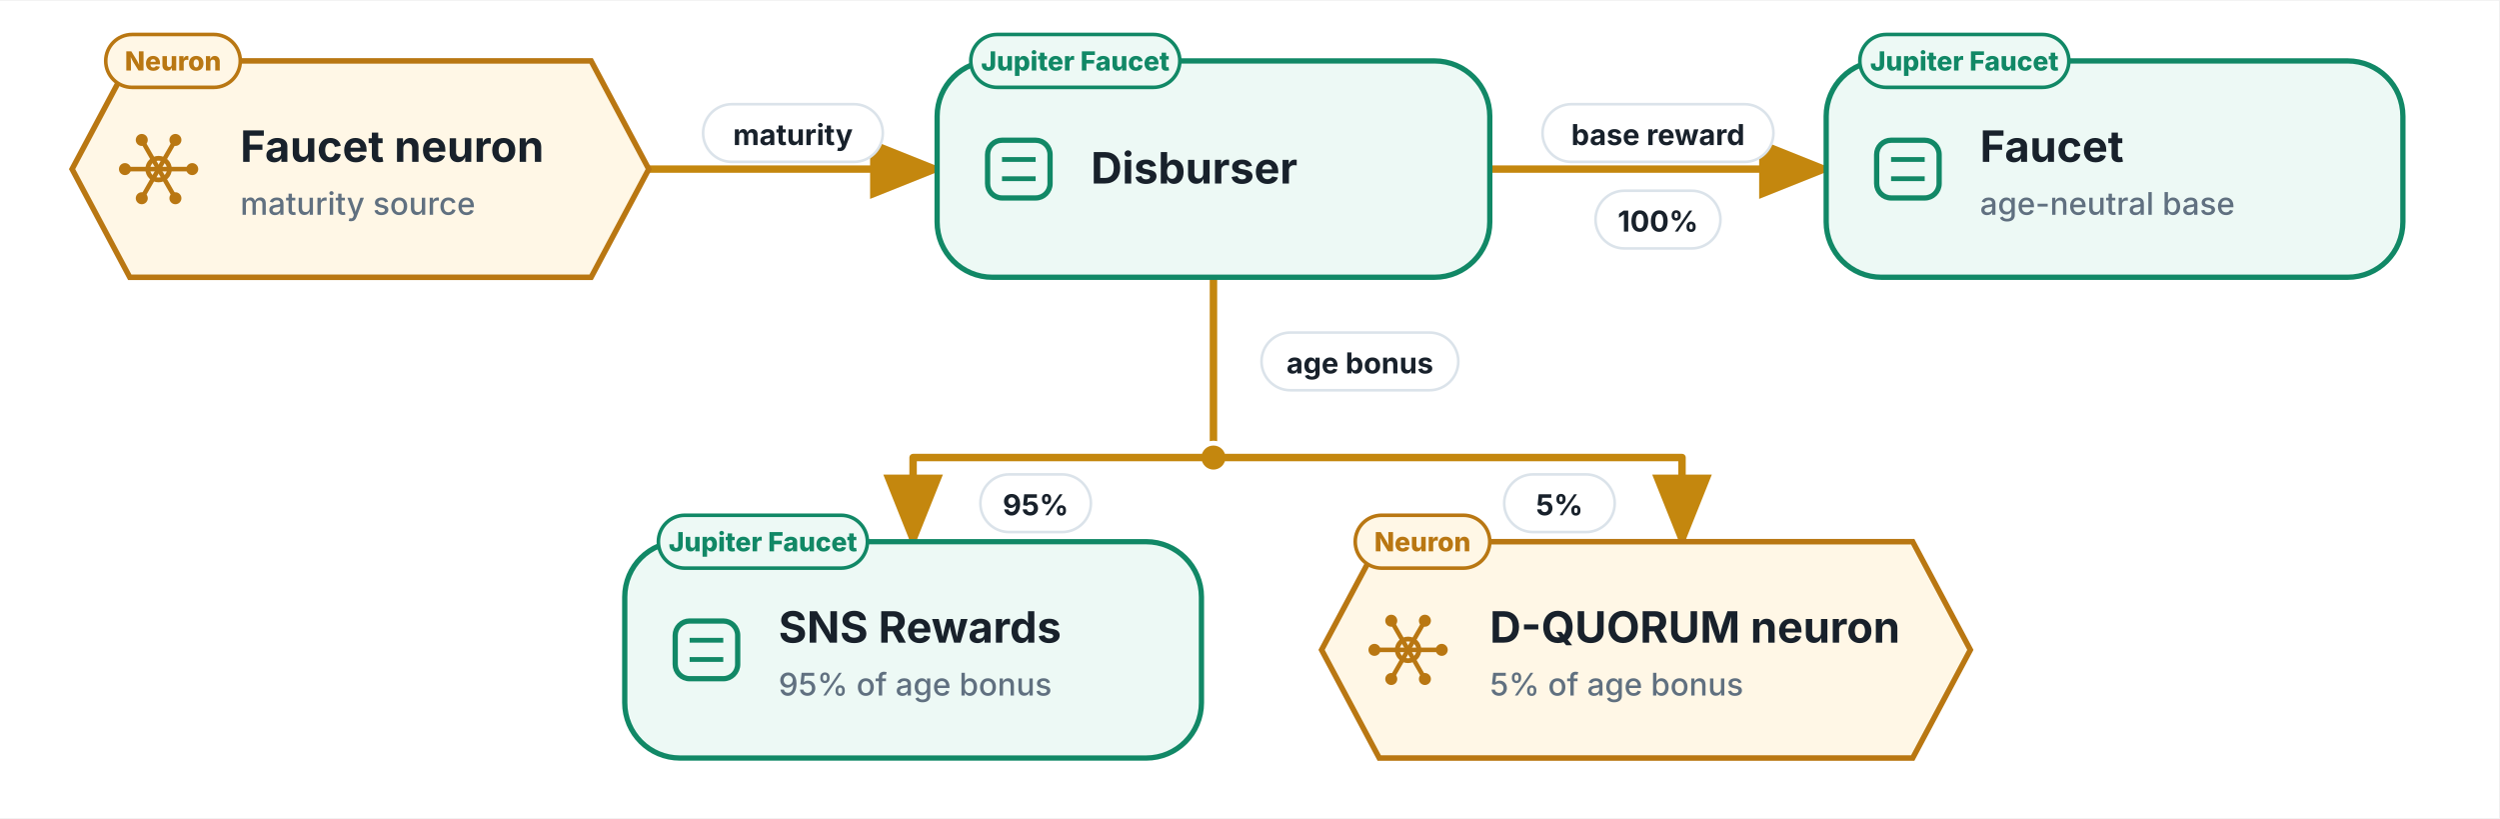
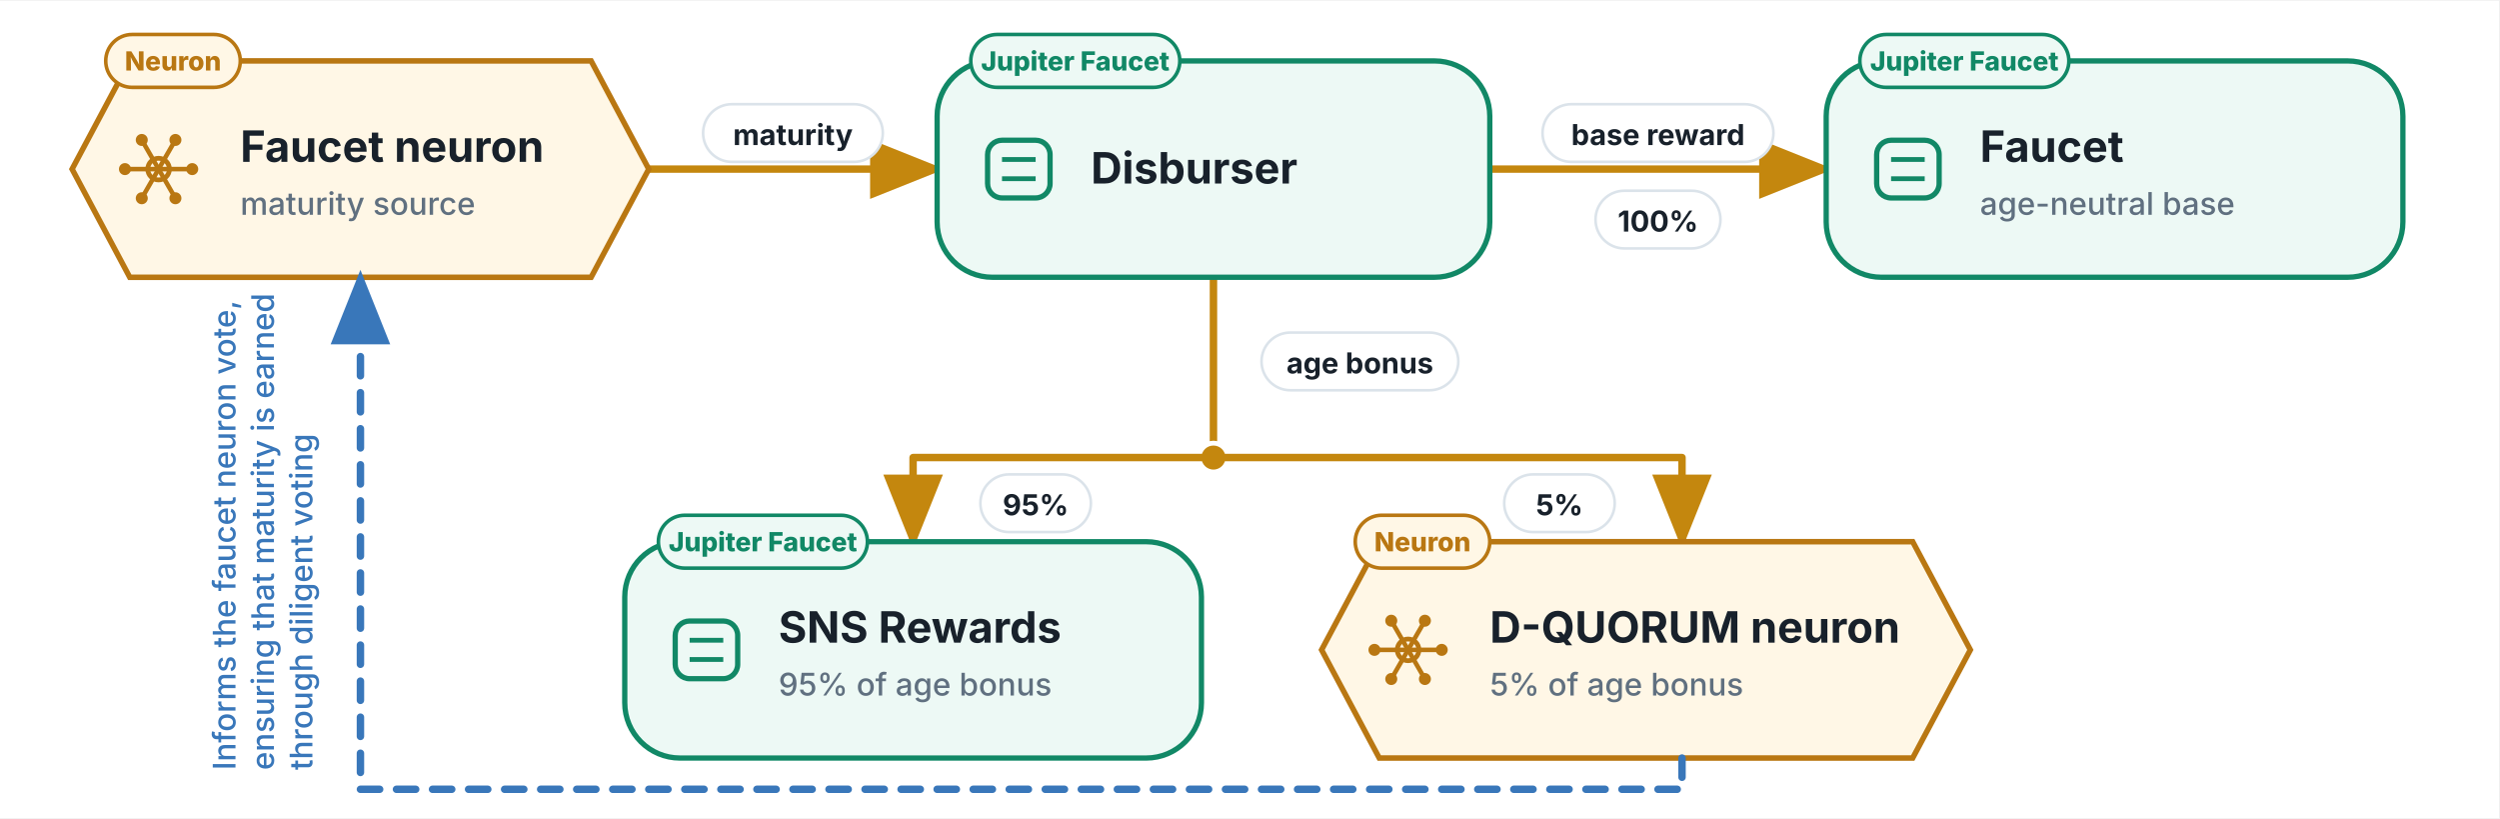
<svg xmlns="http://www.w3.org/2000/svg" baseProfile="full" class="jf-diagram" height="380" role="img" version="1.1" viewBox="90 350 1040 340" width="1160">
  <defs>
    <style type="text/css">
        .jf-diagram { font-family:Inter, ui-sans-serif, system-ui, -apple-system, BlinkMacSystemFont, "Segoe UI", sans-serif; }
        .bg{fill:#ffffff;}
        .title{fill:#18212b;font-size:30px;font-weight:720;letter-spacing:-.35px}
        .subtitle{fill:#607080;font-size:14px;font-weight:520}
        .node-title{fill:#18212b;font-size:18px;font-weight:700}
        .node-sub{fill:#607080;font-size:13px;font-weight:520}
        .badge{font-size:11px;font-weight:760}
        .section{fill:#607080;font-size:12px;font-weight:760;letter-spacing:1.2px}
        .lane{fill:#607080;font-size:13px;font-weight:760;letter-spacing:.9px}
        .edge-label{fill:#18212b;font-size:12px;font-weight:650}
        .edge-mono{fill:#18212b;font-size:12px;font-weight:650;font-family:ui-monospace, SFMono-Regular, Menlo, Consolas, monospace}
        .legend{fill:#18212b;font-size:12px;font-weight:650}
        .note{fill:#607080;font-size:13px;font-weight:560}
        .small-title{fill:#18212b;font-size:15px;font-weight:700}
        .step-number{fill:#fff;font-size:12px;font-weight:800}
        .canister.jupiter rect.body{fill:#edf9f5;stroke:#118866;}
        .canister.system rect.body{fill:#f1f5fa;stroke:#53657a;}
        .canister.target rect.body{fill:#fafbfc;stroke:#8b96a3;}
        .canister.sns rect.body{fill:#f7f0fb;stroke:#8752b6;}
        .canister.blackhole rect.body{fill:#f5f1f7;stroke:#73517f;}
        .account path.body{fill:#fbfcfd;stroke:#778697;}
        .edge{fill:none;stroke-width:3.1;stroke-linecap:round;stroke-linejoin:round}
        .edge.icp{stroke:#c4870e;}
        .edge.cycles{stroke:#168c65;}
        .edge.token{stroke:#9b4dca;}
        .edge.data{stroke:#3977ba;stroke-dasharray:8 7;}
        .edge.control{stroke:#626b75;stroke-dasharray:2 7;}
        .edge.action{stroke:#2f6ee5;}
        .theme-bg{fill:#ffffff;}
        </style>
    <marker id="a-icp" markerHeight="10" markerUnits="strokeWidth" markerWidth="10" orient="auto" refX="9" refY="4">
      <path d="M0,0 L10,4 L0,8 z" fill="#c4870e" />
    </marker>
    <marker id="a-cycles" markerHeight="10" markerUnits="strokeWidth" markerWidth="10" orient="auto" refX="9" refY="4">
      <path d="M0,0 L10,4 L0,8 z" fill="#168c65" />
    </marker>
    <marker id="a-token" markerHeight="10" markerUnits="strokeWidth" markerWidth="10" orient="auto" refX="9" refY="4">
      <path d="M0,0 L10,4 L0,8 z" fill="#9b4dca" />
    </marker>
    <marker id="a-data" markerHeight="10" markerUnits="strokeWidth" markerWidth="10" orient="auto" refX="9" refY="4">
      <path d="M0,0 L10,4 L0,8 z" fill="#3977ba" />
    </marker>
    <marker id="a-control" markerHeight="10" markerUnits="strokeWidth" markerWidth="10" orient="auto" refX="9" refY="4">
      <path d="M0,0 L10,4 L0,8 z" fill="#626b75" />
    </marker>
    <marker id="a-action" markerHeight="10" markerUnits="strokeWidth" markerWidth="10" orient="auto" refX="9" refY="4">
      <path d="M0,0 L10,4 L0,8 z" fill="#2f6ee5" />
    </marker>
  </defs>
  <rect class="bg" height="340" width="1040" x="90" y="350" />
  <path class="edge icp" d="M 360,420 L 480,420" marker-end="url(#a-icp)" stroke-width="3.1" />
  <rect fill="#ffffff" height="24" rx="12" ry="12" stroke="#dbe3ea" stroke-width="1.1" width="74.8" x="382.6" y="393" />
  <text class="edge-label" text-anchor="middle" x="420" y="410">maturity</text>
  <path class="edge icp" d="M 710,420 H 850" marker-end="url(#a-icp)" stroke-width="3.1" />
  <rect fill="#ffffff" height="24" rx="12" ry="12" stroke="#dbe3ea" stroke-width="1.1" width="96.1" x="731.95" y="393" />
  <text class="edge-label" text-anchor="middle" x="780" y="410">base reward</text>
  <rect fill="#ffffff" height="24" rx="12" ry="12" stroke="#dbe3ea" stroke-width="1.1" width="52" x="754" y="429" />
  <text class="edge-label" text-anchor="middle" x="780" y="446">100%</text>
  <path class="edge icp" d="M 595,465 V 540" stroke-width="3.1" />
  <rect fill="#ffffff" height="24" rx="12" ry="12" stroke="#dbe3ea" stroke-width="1.1" width="81.9" x="615" y="488" />
  <text class="edge-label" text-anchor="middle" x="655.95" y="505">age bonus</text>
  <circle cx="595" cy="540" fill="#c4870e" r="6" stroke="#ffffff" stroke-width="2" />
  <path class="edge icp" d="M 595,540 H 470 V 575" marker-end="url(#a-icp)" stroke-width="3.1" />
  <rect fill="#ffffff" height="24" rx="12" ry="12" stroke="#dbe3ea" stroke-width="1.1" width="46" x="498" y="547" />
  <text class="edge-label" text-anchor="middle" x="521" y="564">95%</text>
  <path class="edge icp" d="M 595,540 H 790 V 575" marker-end="url(#a-icp)" stroke-width="3.1" />
  <rect fill="#ffffff" height="24" rx="12" ry="12" stroke="#dbe3ea" stroke-width="1.1" width="46" x="716" y="547" />
  <text class="edge-label" text-anchor="middle" x="739" y="564">5%</text>
  <g class="entity neuron">
    <polygon fill="#fff7e6" points="144,375 336,375 360,420.0 336,465 144,465 120,420.0" stroke="#b97712" stroke-width="2.3" />
    <rect fill="#fff7e6" height="22" rx="11" ry="11" stroke="#b97712" stroke-width="1.5" width="56" x="134" y="364" />
    <text class="badge" fill="#b97712" text-anchor="middle" x="162.0" y="379">Neuron</text>
    <circle cx="156" cy="420.0" fill="none" r="4.5" stroke="#b97712" stroke-width="2" />
    <line stroke="#b97712" stroke-width="1.9" x1="156" x2="170.0" y1="420.0" y2="420.0" />
    <circle cx="170.0" cy="420.0" fill="#b97712" r="2.5" />
    <line stroke="#b97712" stroke-width="1.9" x1="156" x2="163.0" y1="420.0" y2="432.124" />
    <circle cx="163.0" cy="432.124" fill="#b97712" r="2.5" />
    <line stroke="#b97712" stroke-width="1.9" x1="156" x2="149.0" y1="420.0" y2="432.124" />
    <circle cx="149.0" cy="432.124" fill="#b97712" r="2.5" />
    <line stroke="#b97712" stroke-width="1.9" x1="156" x2="142.0" y1="420.0" y2="420.0" />
    <circle cx="142.0" cy="420.0" fill="#b97712" r="2.5" />
    <line stroke="#b97712" stroke-width="1.9" x1="156" x2="149.0" y1="420.0" y2="407.876" />
    <circle cx="149.0" cy="407.876" fill="#b97712" r="2.5" />
    <line stroke="#b97712" stroke-width="1.9" x1="156" x2="163.0" y1="420.0" y2="407.876" />
    <circle cx="163.0" cy="407.876" fill="#b97712" r="2.5" />
    <text class="node-title" x="190" y="417.0">Faucet neuron</text>
    <text class="node-sub" x="190" y="439.0">maturity source</text>
  </g>
  <g class="entity canister jupiter">
    <rect class="body" height="90" rx="23" ry="23" stroke-width="2.2" width="230" x="480" y="375" />
    <rect fill="#edf9f5" height="22" rx="11" ry="11" stroke="#118866" stroke-width="1.5" width="87" x="494" y="364" />
    <text class="badge" fill="#118866" text-anchor="middle" x="537.5" y="379">Jupiter Faucet</text>
    <rect fill="none" height="24" rx="6" ry="6" stroke="#118866" stroke-width="2.2" width="26" x="501" y="408.0" />
    <line stroke="#118866" stroke-width="2" x1="507" x2="521" y1="416.0" y2="416.0" />
    <line stroke="#118866" stroke-width="2" x1="507" x2="521" y1="424.0" y2="424.0" />
    <text class="node-title" x="544" y="426.0">Disburser</text>
  </g>
  <g class="entity canister jupiter">
    <rect class="body" height="90" rx="23" ry="23" stroke-width="2.2" width="240" x="850" y="375" />
    <rect fill="#edf9f5" height="22" rx="11" ry="11" stroke="#118866" stroke-width="1.5" width="87" x="864" y="364" />
    <text class="badge" fill="#118866" text-anchor="middle" x="907.5" y="379">Jupiter Faucet</text>
    <rect fill="none" height="24" rx="6" ry="6" stroke="#118866" stroke-width="2.2" width="26" x="871" y="408.0" />
    <line stroke="#118866" stroke-width="2" x1="877" x2="891" y1="416.0" y2="416.0" />
    <line stroke="#118866" stroke-width="2" x1="877" x2="891" y1="424.0" y2="424.0" />
    <text class="node-title" x="914" y="417.0">Faucet</text>
    <text class="node-sub" x="914" y="439.0">age-neutral base</text>
  </g>
  <g class="entity canister jupiter">
    <rect class="body" height="90" rx="23" ry="23" stroke-width="2.2" width="240" x="350" y="575" />
    <rect fill="#edf9f5" height="22" rx="11" ry="11" stroke="#118866" stroke-width="1.5" width="87" x="364" y="564" />
    <text class="badge" fill="#118866" text-anchor="middle" x="407.5" y="579">Jupiter Faucet</text>
    <rect fill="none" height="24" rx="6" ry="6" stroke="#118866" stroke-width="2.2" width="26" x="371" y="608.0" />
    <line stroke="#118866" stroke-width="2" x1="377" x2="391" y1="616.0" y2="616.0" />
    <line stroke="#118866" stroke-width="2" x1="377" x2="391" y1="624.0" y2="624.0" />
    <text class="node-title" x="414" y="617.0">SNS Rewards</text>
    <text class="node-sub" x="414" y="639.0">95% of age bonus</text>
  </g>
  <g class="entity neuron">
    <polygon fill="#fff7e6" points="664,575 886,575 910,620.0 886,665 664,665 640,620.0" stroke="#b97712" stroke-width="2.3" />
    <rect fill="#fff7e6" height="22" rx="11" ry="11" stroke="#b97712" stroke-width="1.5" width="56" x="654" y="564" />
    <text class="badge" fill="#b97712" text-anchor="middle" x="682.0" y="579">Neuron</text>
    <circle cx="676" cy="620.0" fill="none" r="4.5" stroke="#b97712" stroke-width="2" />
    <line stroke="#b97712" stroke-width="1.9" x1="676" x2="690.0" y1="620.0" y2="620.0" />
    <circle cx="690.0" cy="620.0" fill="#b97712" r="2.5" />
    <line stroke="#b97712" stroke-width="1.9" x1="676" x2="683.0" y1="620.0" y2="632.124" />
    <circle cx="683.0" cy="632.124" fill="#b97712" r="2.5" />
    <line stroke="#b97712" stroke-width="1.9" x1="676" x2="669.0" y1="620.0" y2="632.124" />
    <circle cx="669.0" cy="632.124" fill="#b97712" r="2.5" />
    <line stroke="#b97712" stroke-width="1.9" x1="676" x2="662.0" y1="620.0" y2="620.0" />
    <circle cx="662.0" cy="620.0" fill="#b97712" r="2.5" />
    <line stroke="#b97712" stroke-width="1.9" x1="676" x2="669.0" y1="620.0" y2="607.876" />
    <circle cx="669.0" cy="607.876" fill="#b97712" r="2.5" />
    <line stroke="#b97712" stroke-width="1.9" x1="676" x2="683.0" y1="620.0" y2="607.876" />
    <circle cx="683.0" cy="607.876" fill="#b97712" r="2.5" />
    <text class="node-title" x="710" y="617.0">D-QUORUM neuron</text>
    <text class="node-sub" x="710" y="639.0">5% of age bonus</text>
  </g>
+   <path class="edge data" d="M 790,665 V 678 H 240 V 465" marker-end="url(#a-data)" stroke-width="3.1" />
+   <text class="node-sub" style="fill:#3977ba" transform="rotate(-90 188 670)" x="188" y="670">
+     <tspan x="188" dy="0">Informs the faucet neuron vote,</tspan>
+     <tspan x="188" dy="16">ensuring that maturity is earned</tspan>
+     <tspan x="188" dy="16">through diligent voting</tspan>
+   </text>
</svg>
